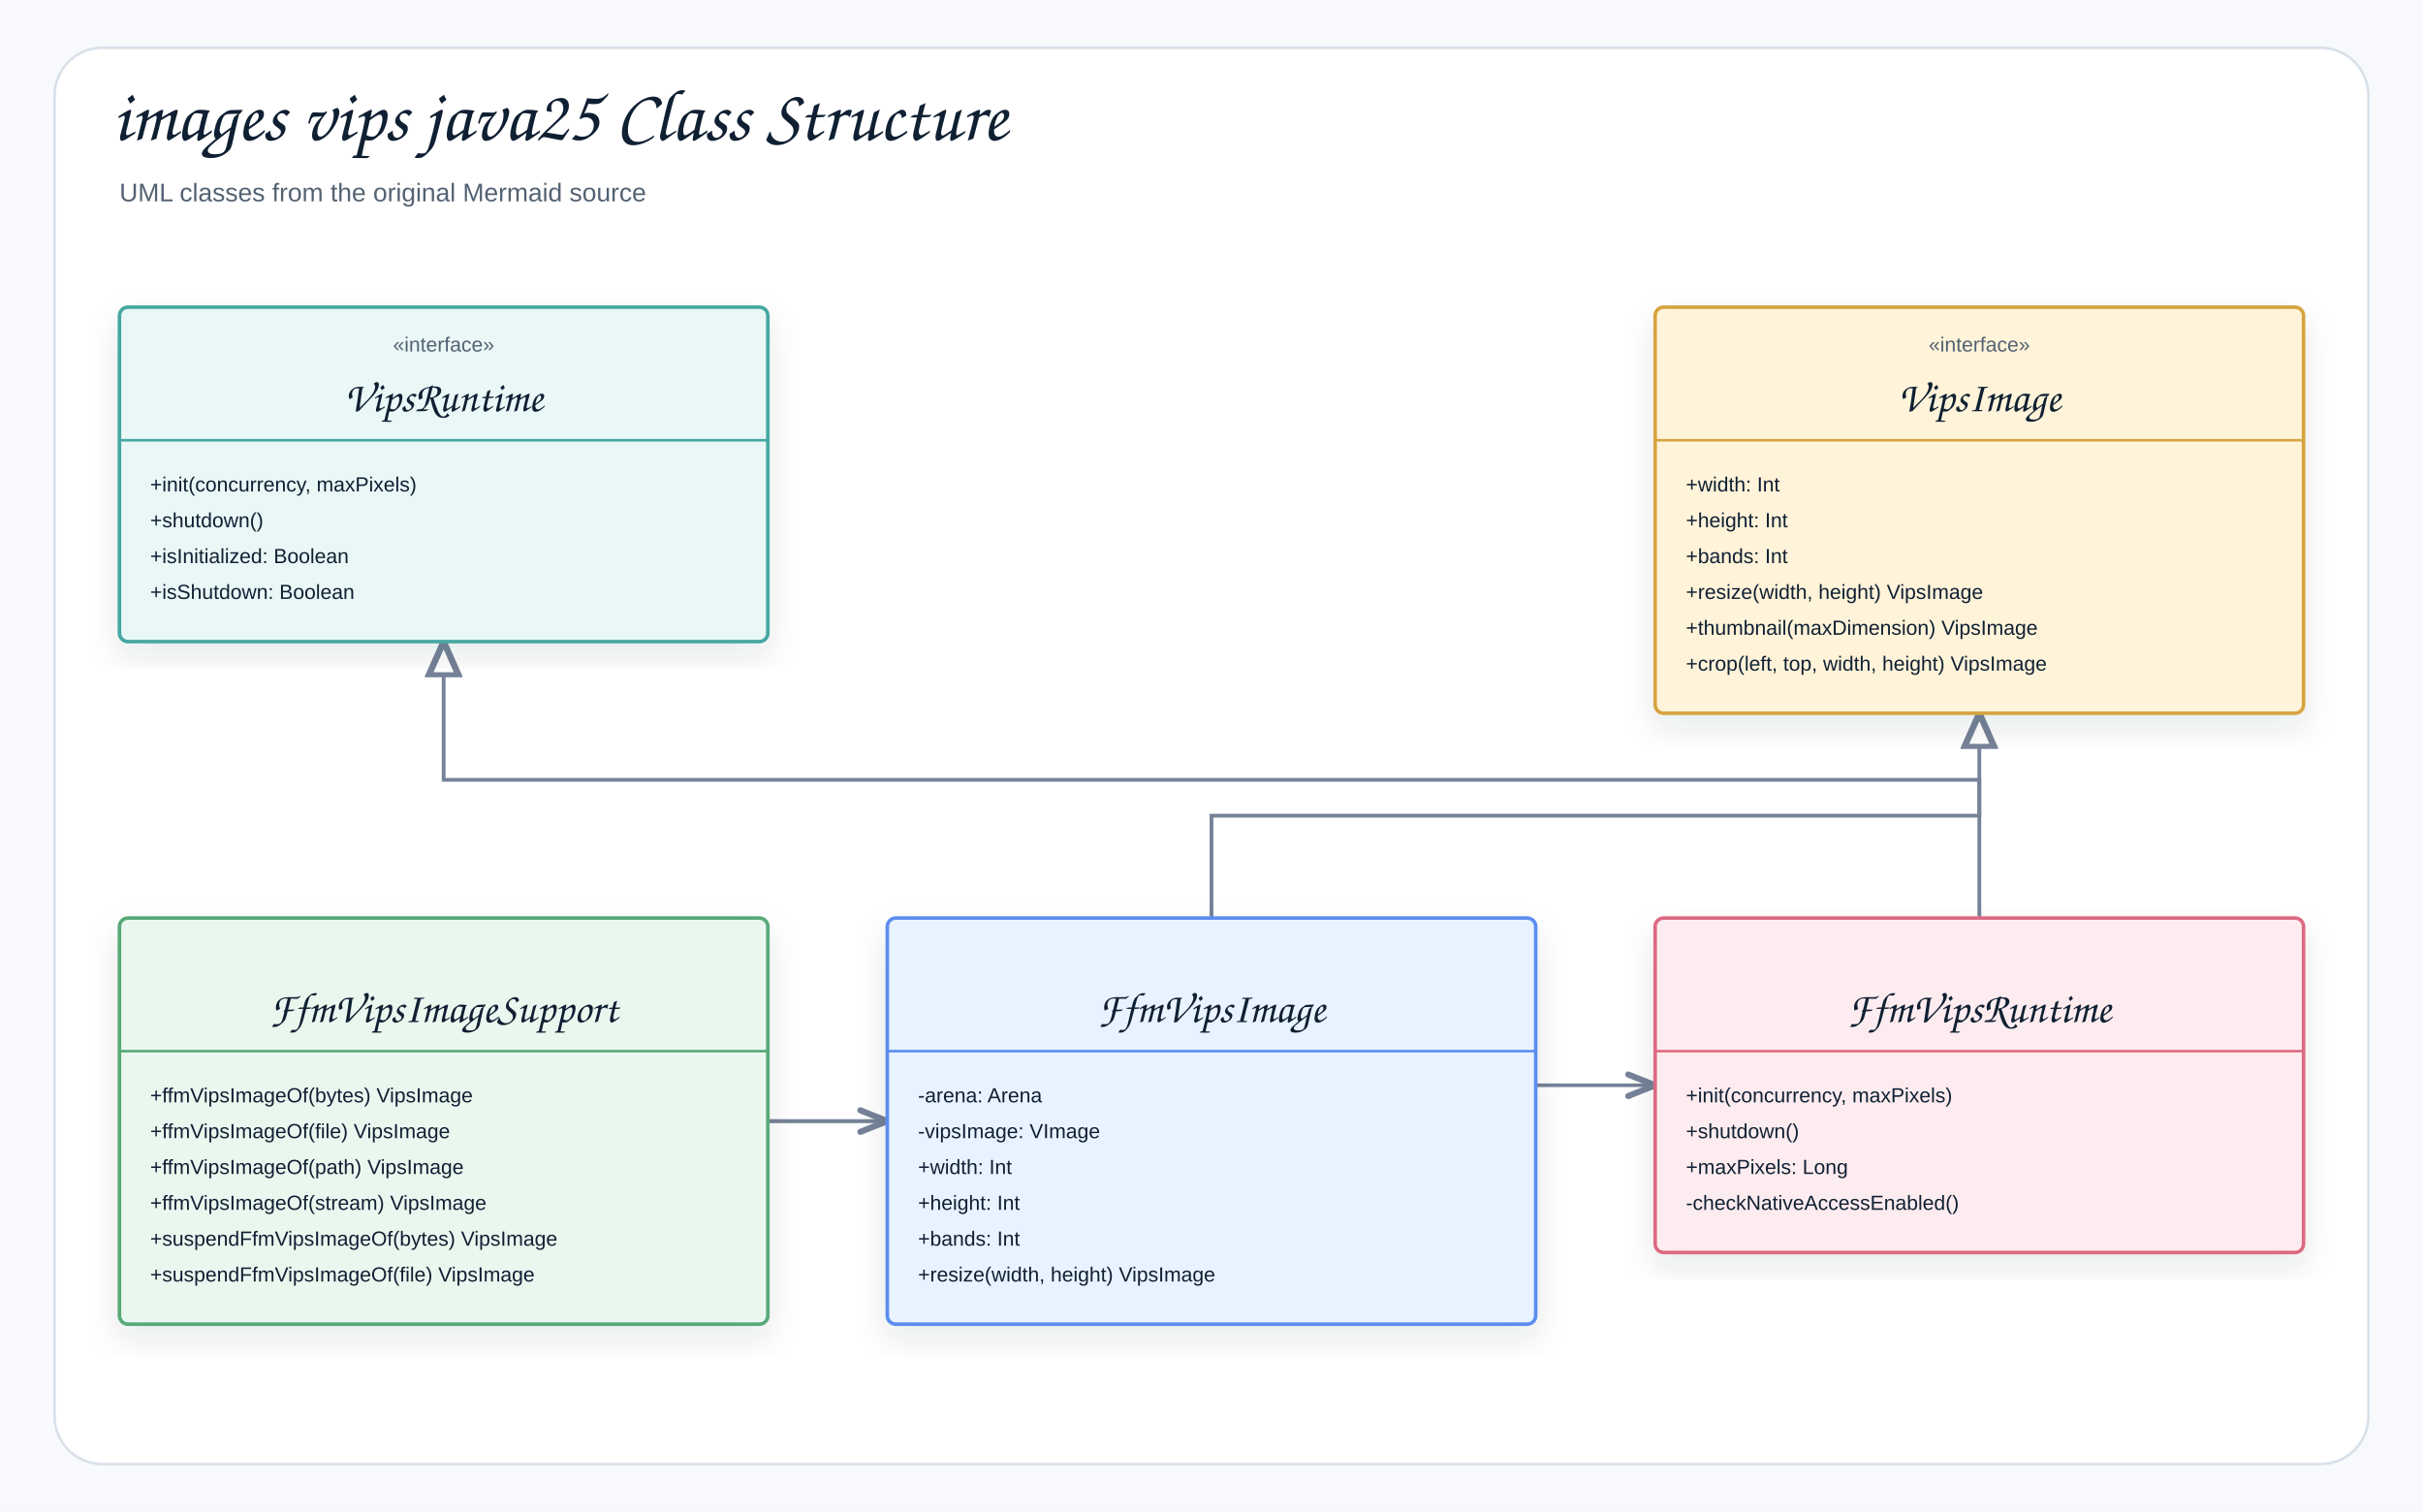
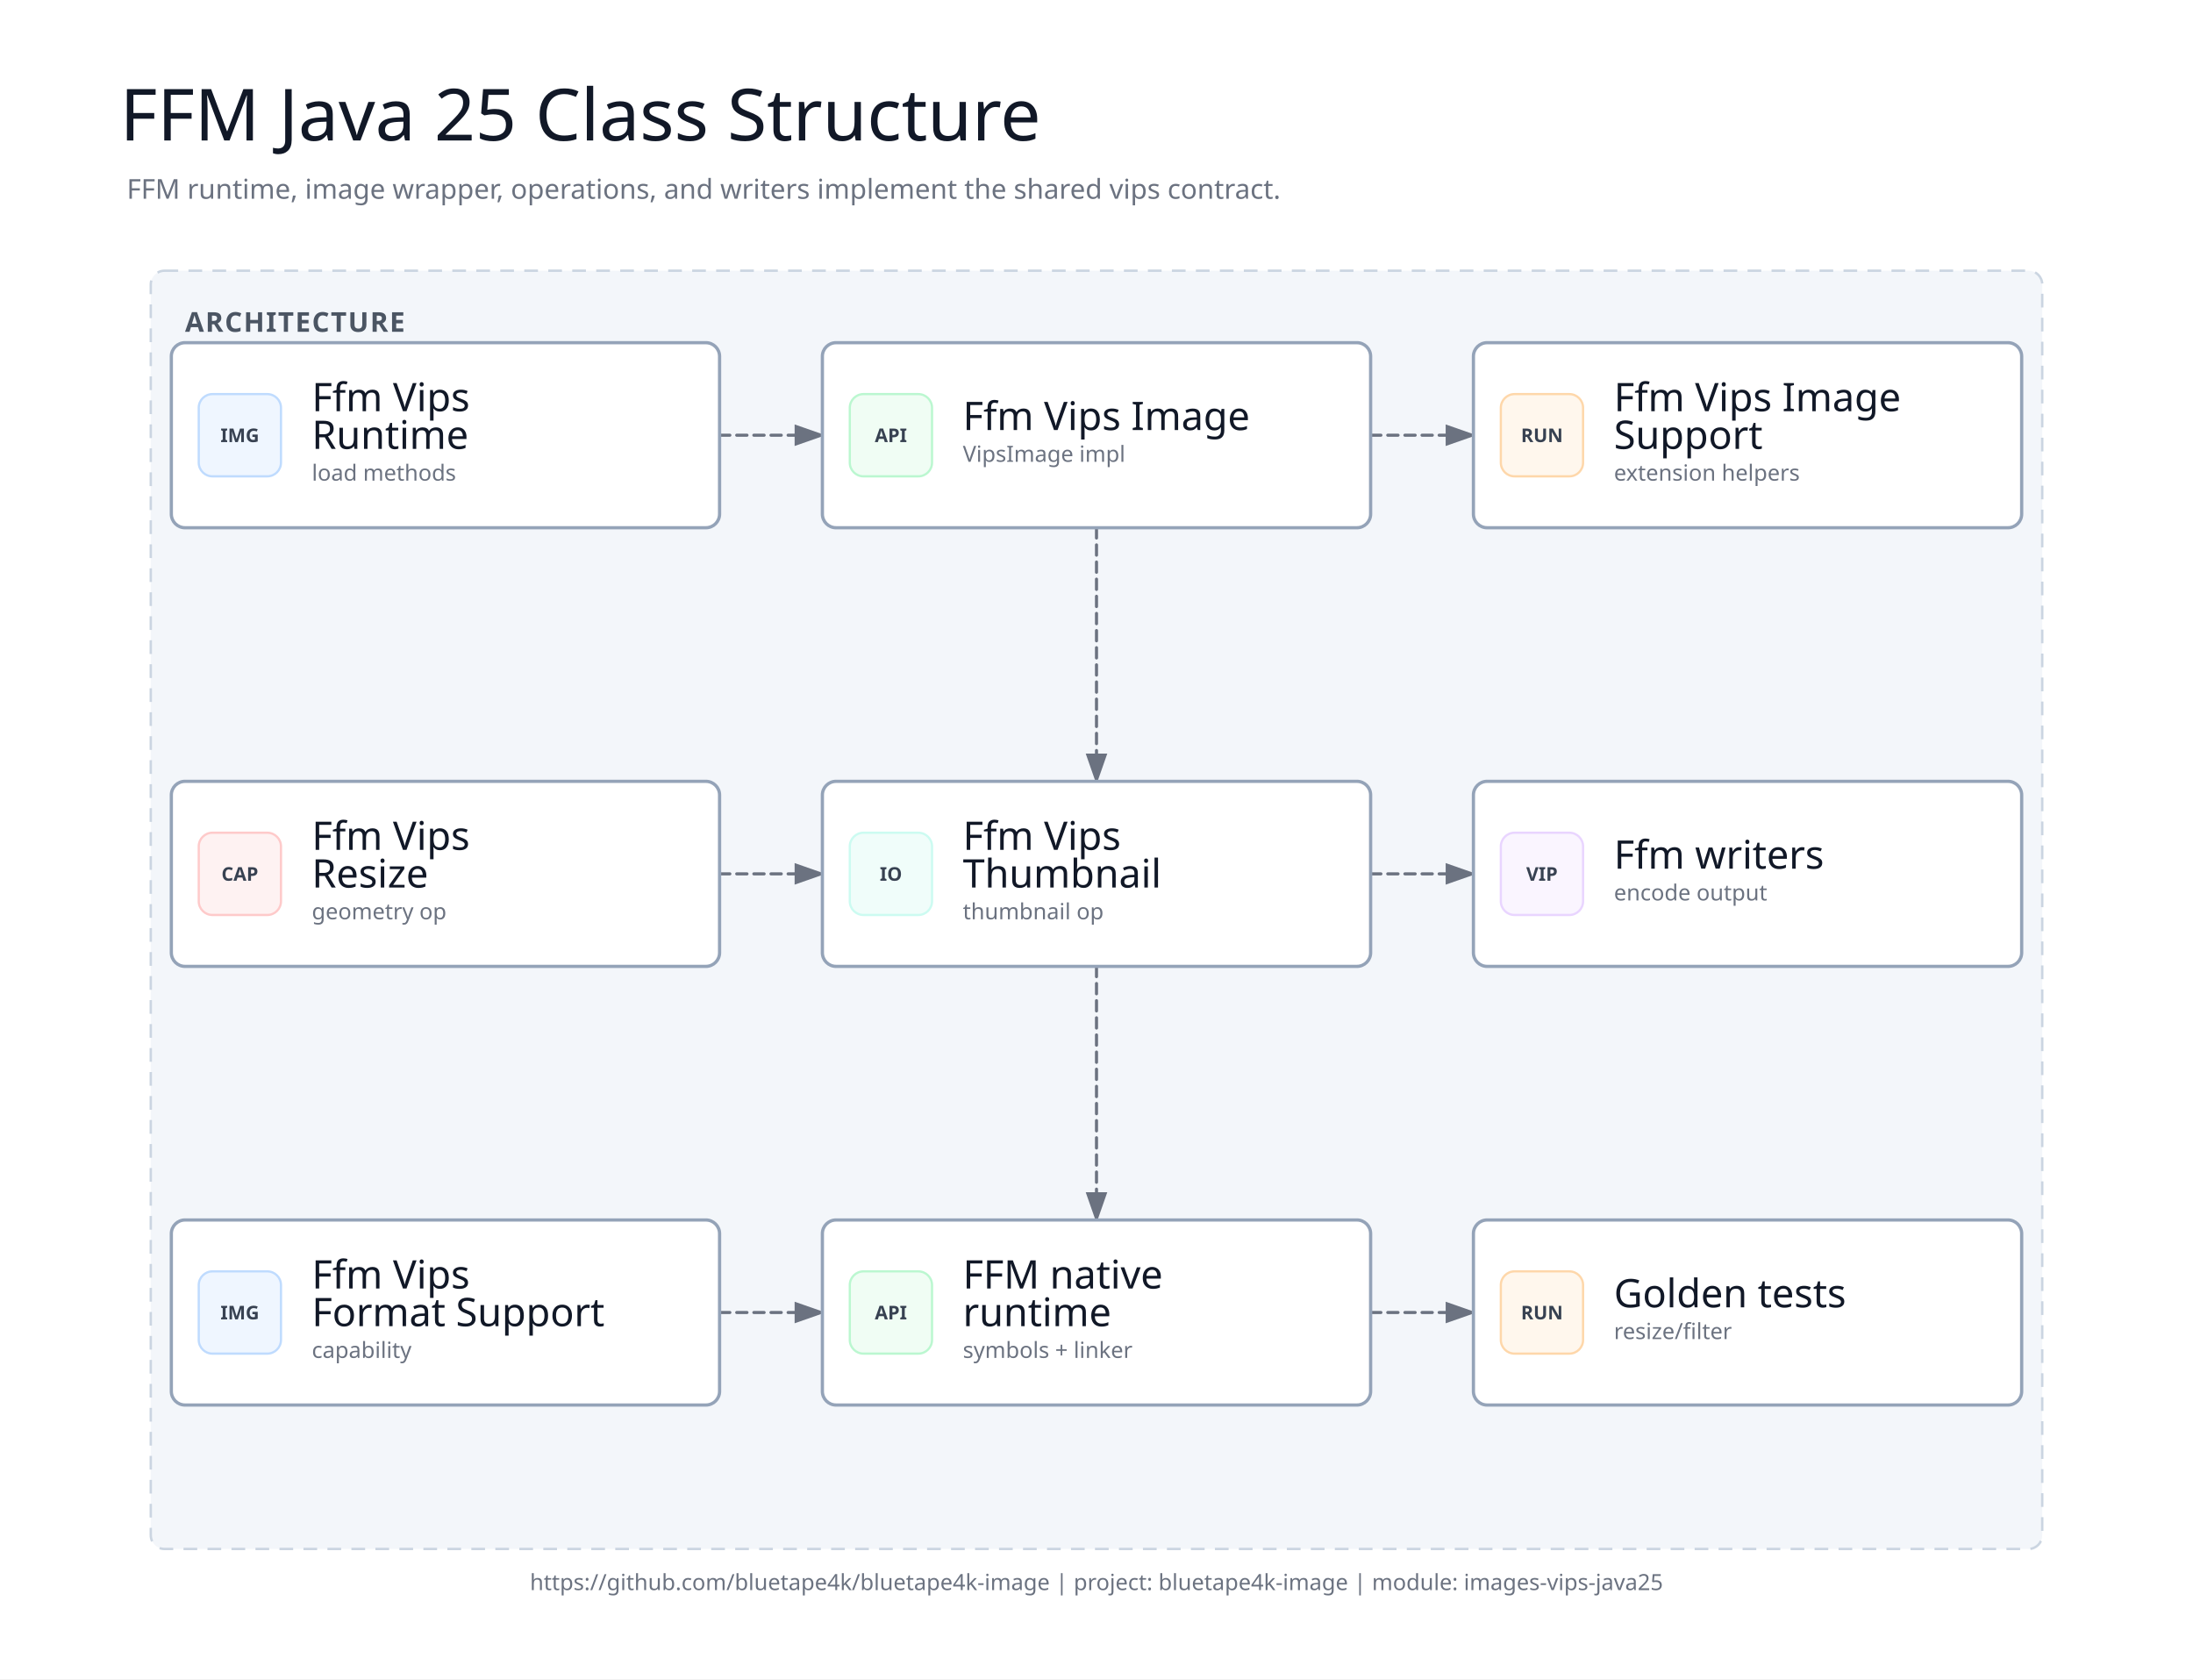
- <svg xmlns="http://www.w3.org/2000/svg" width="1420" height="886" viewBox="0 0 1420 886" role="img" aria-label="images vips java25 Class Structure">
+ <svg xmlns="http://www.w3.org/2000/svg" width="1280" height="980" viewBox="0 0 1280 980" role="img" aria-label="FFM Java 25 Class Structure">
  <defs>
-     <filter id="shadow" x="-8%" y="-8%" width="116%" height="116%">
-       <feDropShadow dx="0" dy="8" stdDeviation="9" flood-color="#1f2937" flood-opacity="0.10" />
-     </filter>
-     <marker id="openArrow" markerWidth="10" markerHeight="8" refX="8.5" refY="4" orient="auto" markerUnits="strokeWidth">
-       <path d="M 1 1 L 8.5 4 L 1 7" fill="none" stroke="#758297" stroke-width="1.7" stroke-linecap="round" stroke-linejoin="round" />
+     <marker id="arrow-blue" markerWidth="10" markerHeight="7" refX="9" refY="3.5" orient="auto">
+       <polygon points="0 0, 10 3.5, 0 7" fill="#2563eb" />
    </marker>
-     <marker id="inherit" markerWidth="11" markerHeight="10" refX="9.5" refY="5" orient="auto" markerUnits="strokeWidth">
-       <path d="M 0.5 1 L 9.5 5 L 0.5 9 Z" fill="#ffffff" stroke="#758297" stroke-width="1.7" />
+     <marker id="arrow-green" markerWidth="10" markerHeight="7" refX="9" refY="3.5" orient="auto">
+       <polygon points="0 0, 10 3.5, 0 7" fill="#16a34a" />
+     </marker>
+     <marker id="arrow-orange" markerWidth="10" markerHeight="7" refX="9" refY="3.5" orient="auto">
+       <polygon points="0 0, 10 3.5, 0 7" fill="#ea580c" />
+     </marker>
+     <marker id="arrow-purple" markerWidth="10" markerHeight="7" refX="9" refY="3.5" orient="auto">
+       <polygon points="0 0, 10 3.5, 0 7" fill="#9333ea" />
+     </marker>
+     <marker id="arrow-gray" markerWidth="10" markerHeight="7" refX="9" refY="3.5" orient="auto">
+       <polygon points="0 0, 10 3.5, 0 7" fill="#6b7280" />
    </marker>
    <style>
-     .canvas{fill:#f7f9fc}.frame{fill:#fff;stroke:#d8e0ea;stroke-width:1.5}
-     .title{font-family:"Architects Daughter","Comic Sans MS","Comic Sans",cursive;font-size:43px;font-weight:400;fill:#102033}
-     .subtitle{font-family:"Comic Sans MS","Comic Sans","Comic Neue",Arial,sans-serif;font-size:15px;font-weight:400;fill:#536273}
-     .label{font-family:"Architects Daughter","Comic Sans MS","Comic Sans",cursive;font-size:25px;font-weight:400;fill:#102033}
-     .smallLabel{font-family:"Architects Daughter","Comic Sans MS","Comic Sans",cursive;font-size:21px;font-weight:400;fill:#102033}
-     .mono{font-family:"Comic Sans MS","Comic Sans","Comic Neue",Arial,sans-serif;font-size:12px;font-weight:400;fill:#102033}
-     .small{font-family:"Comic Sans MS","Comic Sans","Comic Neue",Arial,sans-serif;font-size:12px;font-weight:400;fill:#536273}
-     .strong{font-family:"Comic Sans MS","Comic Sans","Comic Neue",Arial,sans-serif;font-size:13px;font-weight:400;fill:#102033}
-     .card{stroke-width:2.1;filter:url(#shadow)}.compartment{stroke-width:1.5;fill:none}
-     .line{stroke:#758297;stroke-width:2.1;fill:none;marker-end:url(#openArrow)}
-     .plainLine{stroke:#758297;stroke-width:2.1;fill:none}
-     .dashed{stroke:#758297;stroke-width:2.1;stroke-dasharray:7 6;fill:none;marker-end:url(#openArrow)}
-     .inheritLine{stroke:#758297;stroke-width:2.2;fill:none;marker-end:url(#inherit)}
-     .implLine{stroke:#758297;stroke-width:2.2;stroke-dasharray:8 7;fill:none;marker-end:url(#inherit)}
+     .canvas{fill:#ffffff}.panel{fill:#f3f6fa;stroke:#cbd5e1;stroke-width:1.4;stroke-dasharray:8 6}.chart-panel{fill:#ffffff;stroke:#bfdbfe;stroke-width:1.7}.card{fill:#ffffff;stroke:#94a3b8;stroke-width:1.9}.badge-text{font-family:"Comic Mono";font-size:11px;fill:#374151;font-weight:700}
+     .edge-blue{stroke:#2563eb;stroke-width:2.1;fill:none;marker-end:url(#arrow-blue);stroke-linecap:round;stroke-linejoin:round}.edge-green{stroke:#16a34a;stroke-width:2.1;fill:none;marker-end:url(#arrow-green);stroke-linecap:round;stroke-linejoin:round}.edge-orange{stroke:#ea580c;stroke-width:2;fill:none;marker-end:url(#arrow-orange);stroke-linecap:round;stroke-linejoin:round}.edge-purple{stroke:#9333ea;stroke-width:2;fill:none;marker-end:url(#arrow-purple);stroke-linecap:round;stroke-linejoin:round}.edge-gray{stroke:#6b7280;stroke-width:1.8;fill:none;marker-end:url(#arrow-gray);stroke-linecap:round;stroke-linejoin:round;stroke-dasharray:6 4}.dashed{stroke-dasharray:6 4}
+     .title{font-family:"Architects Daughter";font-size:42px;fill:#111827;font-weight:400}.subtitle{font-family:"Comic Mono";font-size:16px;fill:#6b7280;font-weight:400}.card-title{font-family:"Architects Daughter";font-size:23px;fill:#111827;font-weight:400}.detail,.label,.note,.axis,.value{font-family:"Comic Mono";fill:#6b7280;font-weight:400}.detail{font-size:13px}.label{font-size:12px}.note{font-size:13px}.axis{font-size:14px}.value{font-size:14px}.panel-title{font-family:"Comic Mono";font-size:16px;fill:#4b5563;font-weight:700;letter-spacing:0.8px}
  </style>
  </defs>
-   <rect class="canvas" width="1420" height="886" />
-   <rect class="frame" x="32" y="28" width="1356" height="830" rx="28" />
-   <text class="title" x="66" y="82">images vips java25 Class Structure</text>
-   <text class="subtitle" x="70" y="118">UML classes from the original Mermaid source</text>
-   <path class="line" d="M450 657 L710 657 L710 636 L970 636" />
-   <path class="line" d="M450 657 L485 657 L485 657 L520 657" />
-   <path class="inheritLine" d="M710 538 L710 478 L1160 478 L1160 418" />
-   <path class="inheritLine" d="M1160 538 L1160 457 L260 457 L260 376" />
-   <g transform="translate(520,538)">
-     <rect class="card" x="0" y="0" width="380" height="238" rx="5" fill="#E8F3FF" stroke="#5B8DEF" />
-     <line class="compartment" x1="0" y1="78" x2="380" y2="78" stroke="#5B8DEF" />
-     <text class="small" x="190" y="26" text-anchor="middle" />
-     <text class="label" x="190" y="61" text-anchor="middle">FfmVipsImage</text>
-     <text class="mono" x="18" y="108">-arena: Arena</text>
-     <text class="mono" x="18" y="129">-vipsImage: VImage</text>
-     <text class="mono" x="18" y="150">+width: Int</text>
-     <text class="mono" x="18" y="171">+height: Int</text>
-     <text class="mono" x="18" y="192">+bands: Int</text>
-     <text class="mono" x="18" y="213">+resize(width, height) VipsImage</text>
+   <rect class="canvas" width="1280" height="980" />
+   <text class="title" x="70" y="82">FFM Java 25 Class Structure</text>
+   <text class="subtitle" x="74" y="116">FFM runtime, image wrapper, operations, and writers implement the shared vips contract.</text>
+   <rect class="panel" x="88" y="158" width="1104" height="746" rx="8" />
+   <text class="panel-title" x="108" y="188" dominant-baseline="middle">ARCHITECTURE</text>
+   <g id="edges">
+     <path class="edge-gray" d="M 420 254 L 480 254" />
+     <path class="edge-gray" d="M 800 254 L 860 254" />
+     <path class="edge-gray" d="M 420 510 L 480 510" />
+     <path class="edge-gray" d="M 800 510 L 860 510" />
+     <path class="edge-gray" d="M 640 308 L 640 456" />
+     <path class="edge-gray" d="M 420 766 L 480 766" />
+     <path class="edge-gray" d="M 800 766 L 860 766" />
+     <path class="edge-gray" d="M 640 564 L 640 712" />
  </g>
-   <g transform="translate(70,538)">
-     <rect class="card" x="0" y="0" width="380" height="238" rx="5" fill="#EAF7EF" stroke="#58A978" />
-     <line class="compartment" x1="0" y1="78" x2="380" y2="78" stroke="#58A978" />
-     <text class="small" x="190" y="26" text-anchor="middle" />
-     <text class="label" x="190" y="61" text-anchor="middle">FfmVipsImageSupport</text>
-     <text class="mono" x="18" y="108">+ffmVipsImageOf(bytes) VipsImage</text>
-     <text class="mono" x="18" y="129">+ffmVipsImageOf(file) VipsImage</text>
-     <text class="mono" x="18" y="150">+ffmVipsImageOf(path) VipsImage</text>
-     <text class="mono" x="18" y="171">+ffmVipsImageOf(stream) VipsImage</text>
-     <text class="mono" x="18" y="192">+suspendFfmVipsImageOf(bytes) VipsImage</text>
-     <text class="mono" x="18" y="213">+suspendFfmVipsImageOf(file) VipsImage</text>
+   <g id="cards">
+     <g id="runtime">
+       <rect class="card" x="100" y="200" width="320" height="108" rx="8" />
+       <rect x="116" y="230" width="48" height="48" rx="8" fill="#eff6ff" stroke="#bfdbfe" stroke-width="1.3" />
+       <text class="badge-text" x="140" y="258" text-anchor="middle">IMG</text>
+       <text class="card-title" x="182" y="232.0" dominant-baseline="middle">Ffm Vips</text>
+       <text class="card-title" x="182" y="254.0" dominant-baseline="middle">Runtime</text>
+       <text class="detail" x="182" y="276.0" dominant-baseline="middle">load methods</text>
+     </g>
+     <g id="image">
+       <rect class="card" x="480" y="200" width="320" height="108" rx="8" />
+       <rect x="496" y="230" width="48" height="48" rx="8" fill="#f0fdf4" stroke="#bbf7d0" stroke-width="1.3" />
+       <text class="badge-text" x="520" y="258" text-anchor="middle">API</text>
+       <text class="card-title" x="562" y="243.0" dominant-baseline="middle">Ffm Vips Image</text>
+       <text class="detail" x="562" y="265.0" dominant-baseline="middle">VipsImage impl</text>
+     </g>
+     <g id="support">
+       <rect class="card" x="860" y="200" width="320" height="108" rx="8" />
+       <rect x="876" y="230" width="48" height="48" rx="8" fill="#fff7ed" stroke="#fed7aa" stroke-width="1.3" />
+       <text class="badge-text" x="900" y="258" text-anchor="middle">RUN</text>
+       <text class="card-title" x="942" y="232.0" dominant-baseline="middle">Ffm Vips Image</text>
+       <text class="card-title" x="942" y="254.0" dominant-baseline="middle">Support</text>
+       <text class="detail" x="942" y="276.0" dominant-baseline="middle">extension helpers</text>
+     </g>
+     <g id="resize">
+       <rect class="card" x="100" y="456" width="320" height="108" rx="8" />
+       <rect x="116" y="486" width="48" height="48" rx="8" fill="#fef2f2" stroke="#fecaca" stroke-width="1.3" />
+       <text class="badge-text" x="140" y="514" text-anchor="middle">CAP</text>
+       <text class="card-title" x="182" y="488.0" dominant-baseline="middle">Ffm Vips</text>
+       <text class="card-title" x="182" y="510.0" dominant-baseline="middle">Resize</text>
+       <text class="detail" x="182" y="532.0" dominant-baseline="middle">geometry op</text>
+     </g>
+     <g id="thumb">
+       <rect class="card" x="480" y="456" width="320" height="108" rx="8" />
+       <rect x="496" y="486" width="48" height="48" rx="8" fill="#f0fdfa" stroke="#ccfbf1" stroke-width="1.3" />
+       <text class="badge-text" x="520" y="514" text-anchor="middle">IO</text>
+       <text class="card-title" x="562" y="488.0" dominant-baseline="middle">Ffm Vips</text>
+       <text class="card-title" x="562" y="510.0" dominant-baseline="middle">Thumbnail</text>
+       <text class="detail" x="562" y="532.0" dominant-baseline="middle">thumbnail op</text>
+     </g>
+     <g id="writers">
+       <rect class="card" x="860" y="456" width="320" height="108" rx="8" />
+       <rect x="876" y="486" width="48" height="48" rx="8" fill="#faf5ff" stroke="#e9d5ff" stroke-width="1.3" />
+       <text class="badge-text" x="900" y="514" text-anchor="middle">VIP</text>
+       <text class="card-title" x="942" y="499.0" dominant-baseline="middle">Ffm writers</text>
+       <text class="detail" x="942" y="521.0" dominant-baseline="middle">encode output</text>
+     </g>
+     <g id="format">
+       <rect class="card" x="100" y="712" width="320" height="108" rx="8" />
+       <rect x="116" y="742" width="48" height="48" rx="8" fill="#eff6ff" stroke="#bfdbfe" stroke-width="1.3" />
+       <text class="badge-text" x="140" y="770" text-anchor="middle">IMG</text>
+       <text class="card-title" x="182" y="744.0" dominant-baseline="middle">Ffm Vips</text>
+       <text class="card-title" x="182" y="766.0" dominant-baseline="middle">Format Support</text>
+       <text class="detail" x="182" y="788.0" dominant-baseline="middle">capability</text>
+     </g>
+     <g id="native">
+       <rect class="card" x="480" y="712" width="320" height="108" rx="8" />
+       <rect x="496" y="742" width="48" height="48" rx="8" fill="#f0fdf4" stroke="#bbf7d0" stroke-width="1.3" />
+       <text class="badge-text" x="520" y="770" text-anchor="middle">API</text>
+       <text class="card-title" x="562" y="744.0" dominant-baseline="middle">FFM native</text>
+       <text class="card-title" x="562" y="766.0" dominant-baseline="middle">runtime</text>
+       <text class="detail" x="562" y="788.0" dominant-baseline="middle">symbols + linker</text>
+     </g>
+     <g id="tests">
+       <rect class="card" x="860" y="712" width="320" height="108" rx="8" />
+       <rect x="876" y="742" width="48" height="48" rx="8" fill="#fff7ed" stroke="#fed7aa" stroke-width="1.3" />
+       <text class="badge-text" x="900" y="770" text-anchor="middle">RUN</text>
+       <text class="card-title" x="942" y="755.0" dominant-baseline="middle">Golden tests</text>
+       <text class="detail" x="942" y="777.0" dominant-baseline="middle">resize/filter</text>
+     </g>
  </g>
-   <g transform="translate(970,180)">
-     <rect class="card" x="0" y="0" width="380" height="238" rx="5" fill="#FFF3D9" stroke="#D6A441" />
-     <line class="compartment" x1="0" y1="78" x2="380" y2="78" stroke="#D6A441" />
-     <text class="small" x="190" y="26" text-anchor="middle">«interface»</text>
-     <text class="label" x="190" y="61" text-anchor="middle">VipsImage</text>
-     <text class="mono" x="18" y="108">+width: Int</text>
-     <text class="mono" x="18" y="129">+height: Int</text>
-     <text class="mono" x="18" y="150">+bands: Int</text>
-     <text class="mono" x="18" y="171">+resize(width, height) VipsImage</text>
-     <text class="mono" x="18" y="192">+thumbnail(maxDimension) VipsImage</text>
-     <text class="mono" x="18" y="213">+crop(left, top, width, height) VipsImage</text>
-   </g>
-   <g transform="translate(970,538)">
-     <rect class="card" x="0" y="0" width="380" height="196" rx="5" fill="#FDECEF" stroke="#DC6B82" />
-     <line class="compartment" x1="0" y1="78" x2="380" y2="78" stroke="#DC6B82" />
-     <text class="small" x="190" y="26" text-anchor="middle" />
-     <text class="label" x="190" y="61" text-anchor="middle">FfmVipsRuntime</text>
-     <text class="mono" x="18" y="108">+init(concurrency, maxPixels)</text>
-     <text class="mono" x="18" y="129">+shutdown()</text>
-     <text class="mono" x="18" y="150">+maxPixels: Long</text>
-     <text class="mono" x="18" y="171">-checkNativeAccessEnabled()</text>
-   </g>
-   <g transform="translate(70,180)">
-     <rect class="card" x="0" y="0" width="380" height="196" rx="5" fill="#E9F7F6" stroke="#45A7A1" />
-     <line class="compartment" x1="0" y1="78" x2="380" y2="78" stroke="#45A7A1" />
-     <text class="small" x="190" y="26" text-anchor="middle">«interface»</text>
-     <text class="label" x="190" y="61" text-anchor="middle">VipsRuntime</text>
-     <text class="mono" x="18" y="108">+init(concurrency, maxPixels)</text>
-     <text class="mono" x="18" y="129">+shutdown()</text>
-     <text class="mono" x="18" y="150">+isInitialized: Boolean</text>
-     <text class="mono" x="18" y="171">+isShutdown: Boolean</text>
-   </g>
+   <text class="note" x="640.0" y="928" text-anchor="middle">https://github.com/bluetape4k/bluetape4k-image | project: bluetape4k-image | module: images-vips-java25</text>
</svg>
